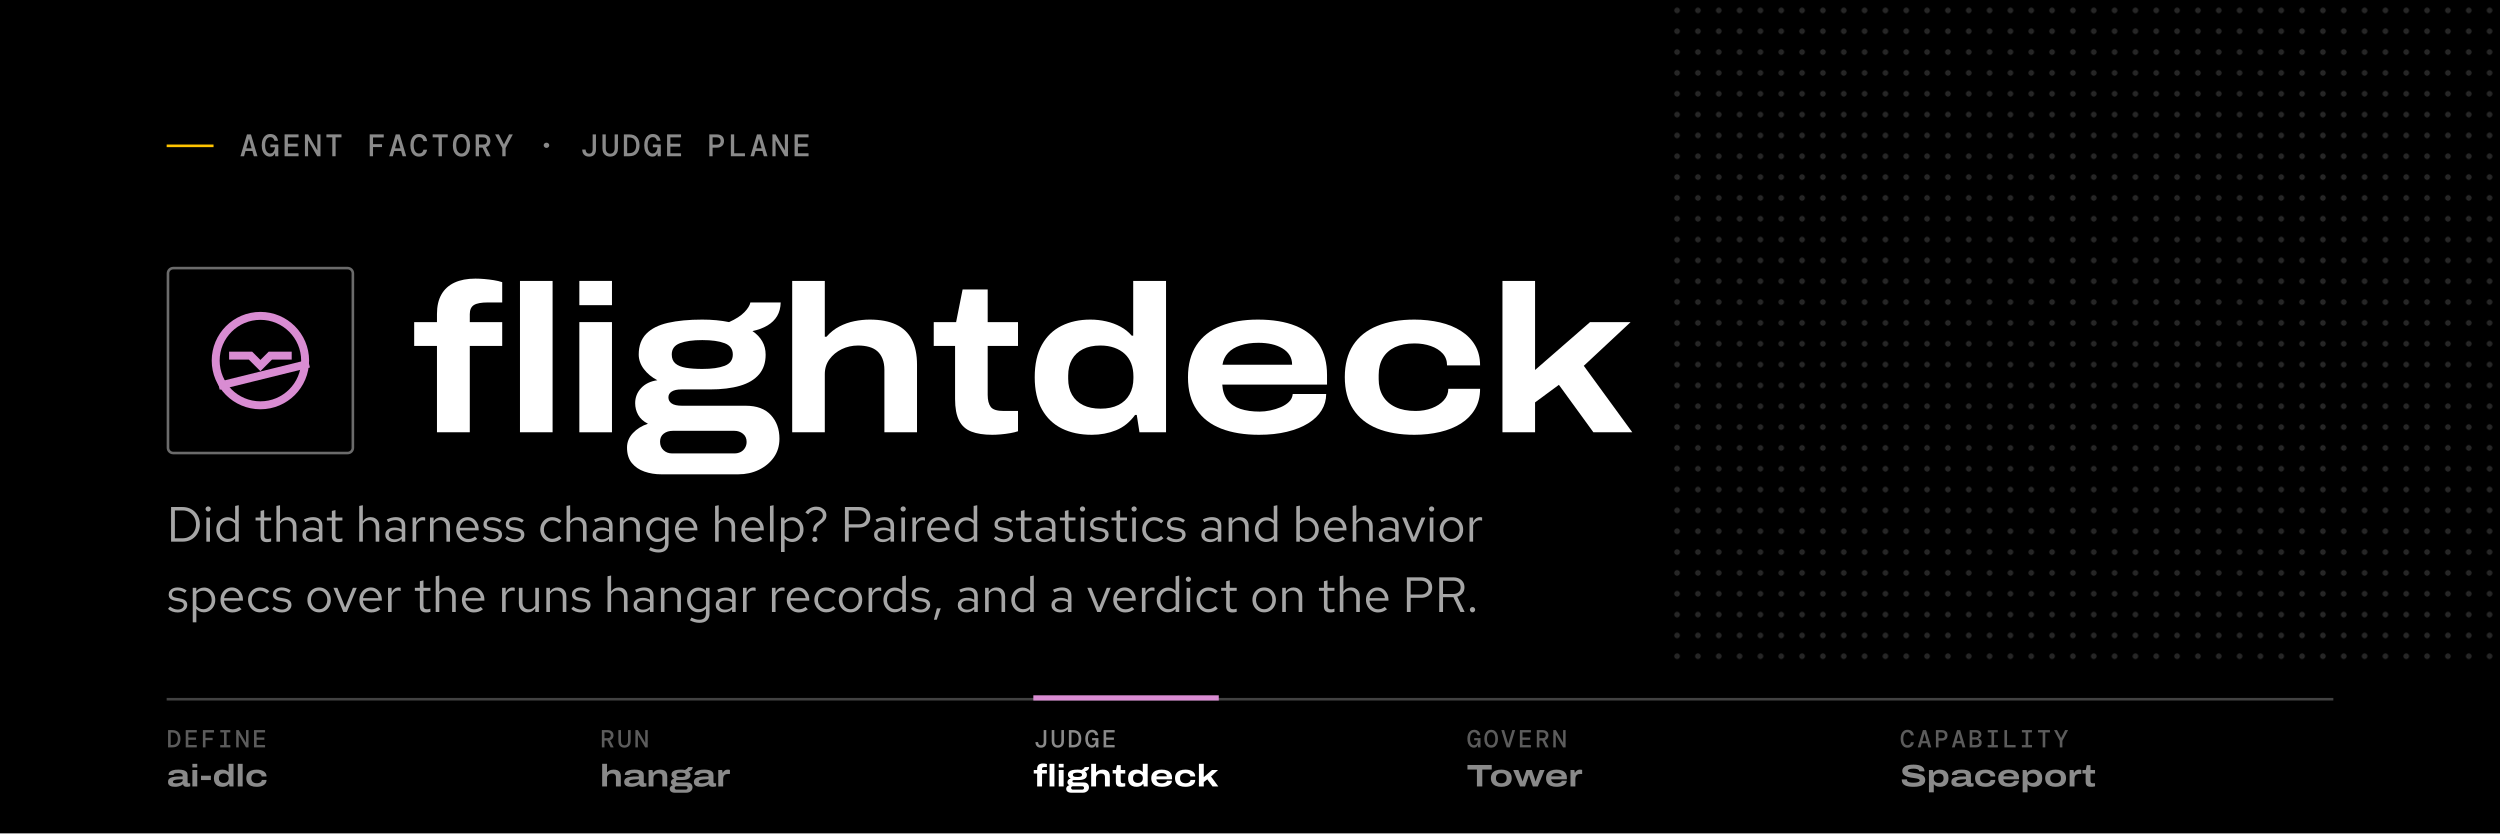
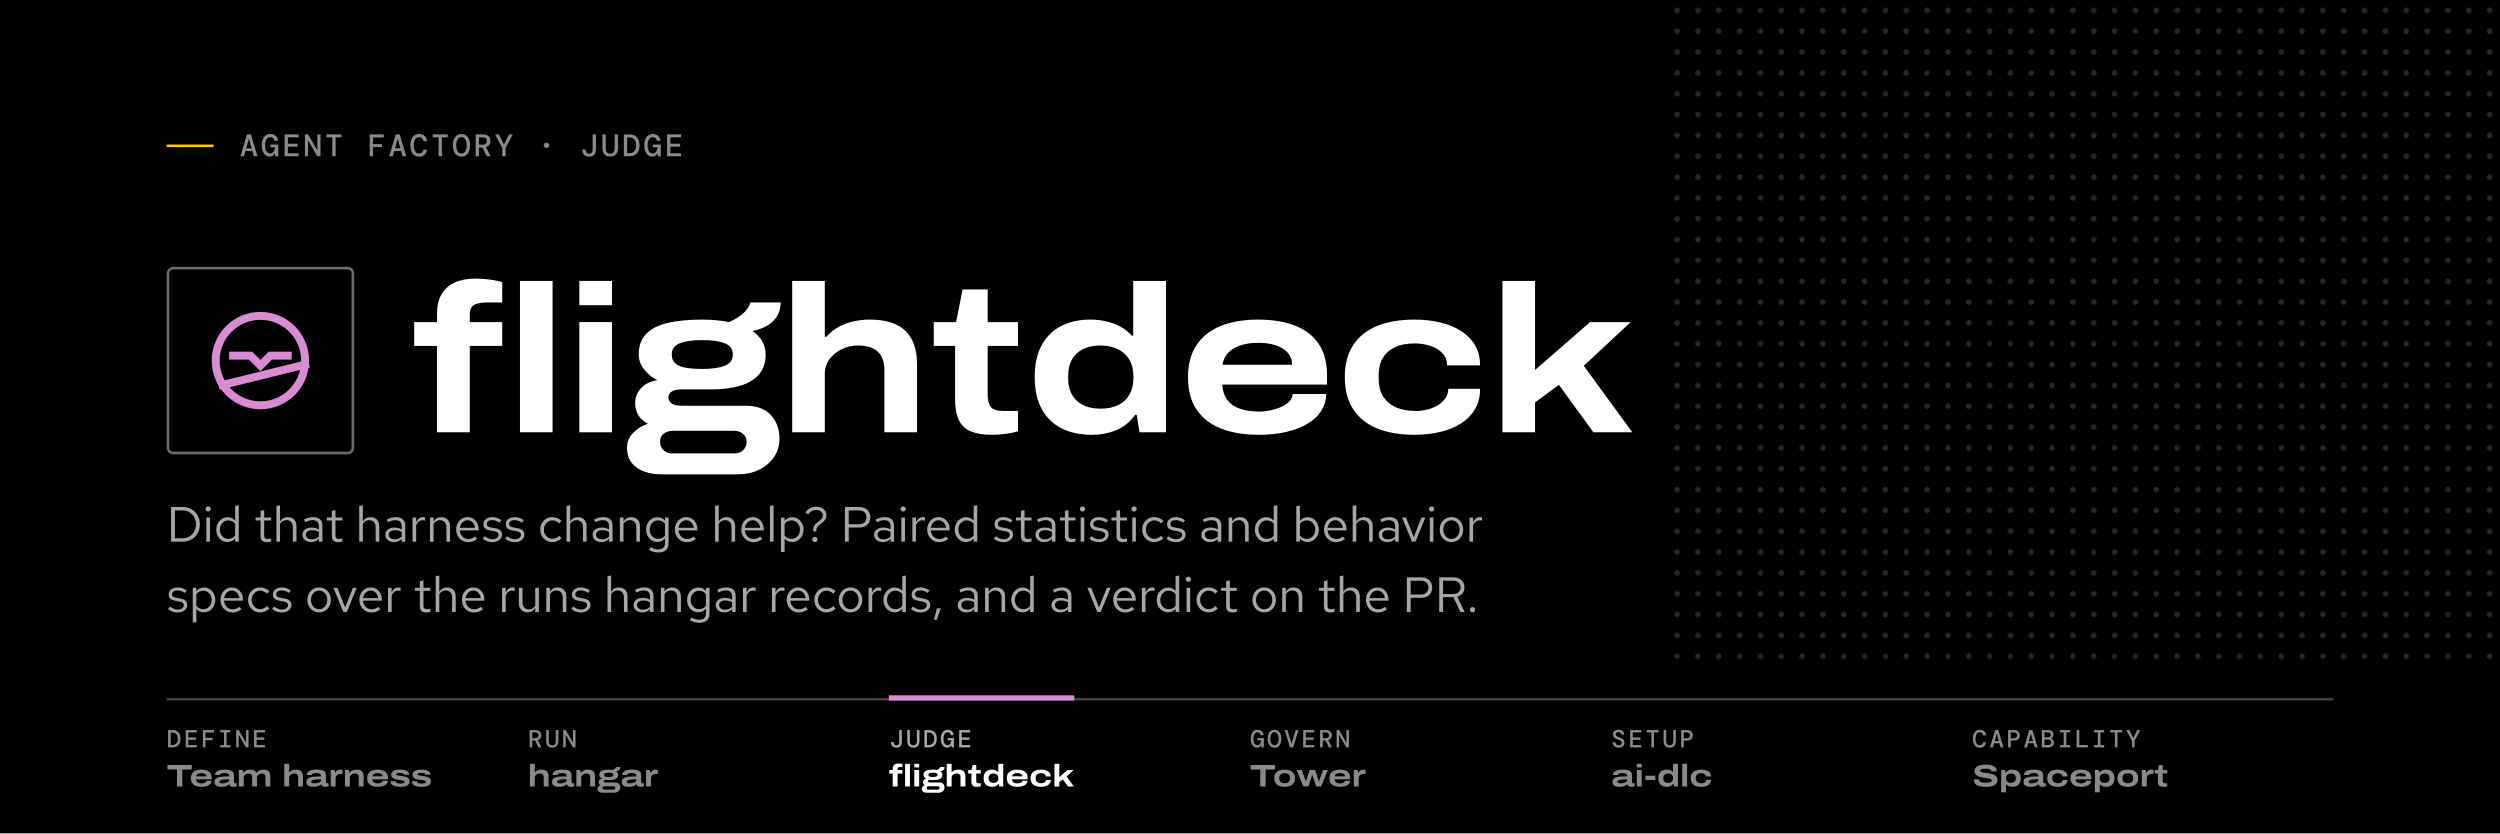
<svg xmlns="http://www.w3.org/2000/svg" width="960" height="320" viewBox="0 0 960 320" role="img" aria-labelledby="t d">
  <defs>
    <path id="m1" d="M28 0 237 700H363L572 0H457L410 168H190L143 0ZM297 550 214 253H386L303 550Z" />
    <path id="m7" d="M291 -12Q213 -12 154 32.5Q95 77 62 158Q29 239 29 350Q29 459 62 540Q95 621 156.5 666.5Q218 712 304 712Q408 712 471.5 655Q535 598 549 494H434Q424 548 390.5 580Q357 612 304 612Q223 612 180 542Q137 472 137 350Q137 223 182.5 155.5Q228 88 301 88Q350 88 382 117Q414 146 431 191.5Q448 237 452 288H305V376H559V0H461L454 94H448Q428 48 392 18Q356 -12 291 -12Z" />
    <path id="m5" d="M80 0V700H527V605H186V401H497V307H186V95H527V0Z" />
    <path id="m15" d="M51 0V700H155L448 187V700H549V0H445L152 513V0Z" />
    <path id="m21" d="M247 0V605H59V700H541V605H353V0Z" />
    <path id="m6" d="M84 0V700H533V601H190V387H478V294H190V0Z" />
    <path id="m3" d="M302 -12Q214 -12 152.5 33Q91 78 58.5 159.5Q26 241 26 349Q26 458 58.5 539.5Q91 621 153 666.5Q215 712 302 712Q415 712 482 650.5Q549 589 560 484H443Q434 539 398.5 575.5Q363 612 301 612Q222 612 178 542Q134 472 134 349Q134 227 178 157.5Q222 88 301 88Q365 88 399 121.5Q433 155 443 210H560Q544 107 479 47.5Q414 -12 302 -12Z" />
    <path id="m16" d="M300 -12Q215 -12 153 32Q91 76 58 157Q25 238 25 350Q25 462 58 543Q91 624 153 668Q215 712 300 712Q386 712 447.5 668Q509 624 542 543Q575 462 575 350Q575 238 542 157Q509 76 447.5 32Q386 -12 300 -12ZM300 88Q375 88 421 155.5Q467 223 467 350Q467 477 421 544.5Q375 612 300 612Q224 612 178.5 544.5Q133 477 133 350Q133 223 178.5 155.5Q224 88 300 88Z" />
    <path id="m19" d="M75 0V700H304Q386 700 439.5 672Q493 644 519.5 596.5Q546 549 546 489Q546 421 511.5 368.5Q477 316 406 292L553 0H430L296 277H181V0ZM181 373H298Q370 373 403.5 405Q437 437 437 489Q437 542 404 573.5Q371 605 297 605H181Z" />
    <path id="m26" d="M247 0V266L16 700H137L300 378L463 700H584L353 266V0Z" />
    <path id="m87" d="M300 267Q263 267 237 291.5Q211 316 211 351Q211 386 237 410Q263 434 300 434Q338 434 363.5 410Q389 386 389 351Q389 316 363.5 291.5Q338 267 300 267Z" />
    <path id="m10" d="M309 -12Q201 -12 143 48.5Q85 109 85 215H192Q193 160 220 122Q247 84 308 84Q367 84 392.5 121Q418 158 418 213V700H524V213Q524 105 467 46.5Q410 -12 309 -12Z" />
    <path id="m22" d="M298 -12Q227 -12 171.5 17Q116 46 84 105.5Q52 165 52 256V700H158V250Q158 170 196 126.5Q234 83 300 83Q366 83 404 126.5Q442 170 442 250V700H548V256Q548 165 515 105.5Q482 46 425.5 17Q369 -12 298 -12Z" />
    <path id="m4" d="M57 0V700H225Q394 700 476 606.5Q558 513 558 350Q558 187 476 93.5Q394 0 225 0ZM163 98H221Q343 98 397 166.5Q451 235 451 350Q451 465 397 533.5Q343 602 221 602H163Z" />
-     <path id="m17" d="M71 0V700H308Q388 700 440 672.5Q492 645 517 597Q542 549 542 487Q542 425 517 377Q492 329 440 301.5Q388 274 308 274H177V0ZM177 369H303Q371 369 402.5 401Q434 433 434 487Q434 540 402.5 572.5Q371 605 303 605H177Z" />
-     <path id="m12" d="M81 0V700H187V95H532V0Z" />
    <path id="d60" d="M122 0V413H13V527H122V566Q122 622 143.5 659.5Q165 697 206 716Q247 735 306 735Q326 735 349 733Q372 731 394 727.5Q416 724 434 718V621H366Q318 621 298.5 608.5Q279 596 279 565V527H434V413H279V0ZM519 0V724H675V0Z" />
    <path id="d36" d="M69 608V724H225V608ZM69 0V527H225V0Z" />
    <path id="d34" d="M177 -201Q134 -201 96.5 -188Q59 -175 36 -147Q13 -119 13 -73Q13 -34 41 -4Q69 26 113 41Q81 57 66.5 83Q52 109 52 139Q52 181 80.5 211.5Q109 242 158 249Q118 270 93.5 302.5Q69 335 69 372Q69 434 105 471Q141 508 209 523.5Q277 539 373 539Q408 539 440 536Q472 533 501 527Q550 549 574.5 574.5Q599 600 603 621H748Q747 583 731 556Q715 529 685 511Q655 493 613 484Q643 464 659.5 435.5Q676 407 676 371Q676 314 644.5 277Q613 240 553.5 222.5Q494 205 409 205H273Q243 205 227 195Q211 185 211 167Q211 149 226.5 138Q242 127 277 127H581Q660 127 701 82.5Q742 38 742 -31Q742 -82 715 -120Q688 -158 643.5 -179.5Q599 -201 545 -201ZM228 -101H527Q543 -101 556 -94.5Q569 -88 577 -75Q585 -62 585 -46Q585 -21 567.5 -7Q550 7 527 7H232Q206 7 188.5 -6.5Q171 -20 171 -45Q171 -70 187.5 -85.5Q204 -101 228 -101ZM373 303Q441 303 480 318Q519 333 519 372Q519 411 480 426Q441 441 373 441Q305 441 266 426Q227 411 227 372Q227 344 244.5 329Q262 314 295 308.5Q328 303 373 303Z" />
    <path id="d35" d="M69 0V724H225V457H233Q260 488 294.5 506Q329 524 366.5 531.5Q404 539 440 539Q515 539 565.5 515.5Q616 492 641 444Q666 396 666 323V0H510V298Q510 329 501 351.5Q492 374 476 388Q460 402 436.5 408.5Q413 415 384 415Q342 415 306 397.5Q270 380 247.5 349.5Q225 319 225 278V0Z" />
    <path id="d48" d="M304 -12Q243 -12 203.5 3.5Q164 19 145 56.5Q126 94 126 159V413H24V527H131L162 683H282V527H427V413H282V179Q282 141 296.5 121.5Q311 102 359 102H427V5Q413 0 390.5 -4Q368 -8 344.5 -10Q321 -12 304 -12Z" />
    <path id="d31" d="M320 -12Q238 -12 177 18Q116 48 81.5 109.5Q47 171 47 263Q47 357 81 418Q115 479 175 509Q235 539 313 539Q352 539 389 530.5Q426 522 457.5 505Q489 488 511 462H518V724H675V0H548L535 83H527Q489 31 435.5 9.5Q382 -12 320 -12ZM362 113Q412 113 447 130.5Q482 148 500.5 181Q519 214 519 259V267Q519 302 508.5 329Q498 356 477.5 375Q457 394 427.5 404.5Q398 415 361 415Q312 415 277.5 397.5Q243 380 225 348Q207 316 207 271V256Q207 211 225.5 179Q244 147 278.5 130Q313 113 362 113Z" />
    <path id="d32" d="M387 -12Q282 -12 206 17.5Q130 47 88.5 108Q47 169 47 263Q47 355 87.5 416.5Q128 478 203.5 508.5Q279 539 381 539Q488 539 562 509Q636 479 674 420Q712 361 712 274V228H211Q214 182 236 153.5Q258 125 297.5 112Q337 99 390 99Q414 99 440.5 104.5Q467 110 490.5 120Q514 130 530 145.5Q546 161 548 183H708Q708 141 686 105Q664 69 622 43Q580 17 520.5 2.5Q461 -12 387 -12ZM212 323H545Q545 349 533 368.5Q521 388 498.5 401.5Q476 415 447 421.5Q418 428 384 428Q335 428 297.5 415.5Q260 403 238.5 379.5Q217 356 212 323Z" />
    <path id="d30" d="M381 -12Q277 -12 202.5 18.5Q128 49 88 110.5Q48 172 48 264Q48 356 88 417Q128 478 202.5 508.5Q277 539 381 539Q446 539 503.5 525.5Q561 512 604 484.5Q647 457 671 416Q695 375 695 320H537Q537 354 516 377Q495 400 459.5 412.5Q424 425 381 425Q326 425 288 407Q250 389 230 355.5Q210 322 210 274V254Q210 207 230.5 173Q251 139 290.5 120.5Q330 102 387 102Q429 102 464.5 115.5Q500 129 521.5 153Q543 177 543 208H695Q695 152 670.5 110.5Q646 69 603.5 42Q561 15 503.5 1.5Q446 -12 381 -12Z" />
    <path id="d39" d="M69 0V724H225V298L488 527H682L458 318L690 0H504L339 227L225 143V0Z" />
    <path id="s4" d="M166 69H326Q402 69 462 106Q522 143 557.5 206.5Q593 270 593 350Q593 430 557.5 493.5Q522 557 462 594Q402 631 326 631H166ZM89 0V700H321Q398 700 462.5 673.5Q527 647 573.5 599.5Q620 552 645.5 488.5Q671 425 671 350Q671 275 645.5 211.5Q620 148 573.5 100.5Q527 53 462.5 26.5Q398 0 321 0Z" />
    <path id="s35" d="M74 0V488H147V0ZM111 609Q89 609 73.5 624.5Q58 640 58 661Q58 682 73.5 697.5Q89 713 111 713Q133 713 148.5 697.5Q164 682 164 661Q164 640 148.5 624.5Q133 609 111 609Z" />
    <path id="s30" d="M278 -7Q215 -7 164 26.5Q113 60 83 116.5Q53 173 53 243Q53 314 83.5 370.5Q114 427 166 460.5Q218 494 282 494Q327 494 366 476.5Q405 459 434 426V722L507 737V0H434V65Q406 30 366 11.5Q326 -7 278 -7ZM296 57Q339 57 375 74Q411 91 434 122V364Q410 395 373.5 412.5Q337 430 296 430Q247 430 208.5 406Q170 382 147.5 340Q125 298 125 244Q125 191 147.5 148.5Q170 106 208.5 81.5Q247 57 296 57Z" />
    <path id="s47" d="M261 -10Q198 -10 165.5 20.5Q133 51 133 109V428H32V488H133V622L206 639V488H346V428H206V128Q206 89 222.5 72Q239 55 277 55Q296 55 311 58Q326 61 346 68V3Q326 -4 304 -7Q282 -10 261 -10Z" />
    <path id="s34" d="M75 0V722L148 737V409Q176 453 215 474.5Q254 496 303 496Q356 496 395.5 473.5Q435 451 457.5 410.5Q480 370 480 316V0H407V295Q407 360 371.5 397.5Q336 435 276 435Q236 435 203 416Q170 397 148 360V0Z" />
    <path id="s27" d="M226 -9Q174 -9 134 10Q94 29 71.5 62.5Q49 96 49 140Q49 184 72 216.5Q95 249 136 267Q177 285 232 285Q274 285 311.5 276Q349 267 381 247V314Q381 374 349 404.5Q317 435 255 435Q221 435 185.5 425Q150 415 107 393L80 449Q178 496 264 496Q355 496 404 451.5Q453 407 453 324V0H381V57Q349 24 310 7.5Q271 -9 226 -9ZM119 142Q119 99 152.5 73Q186 47 241 47Q282 47 316.5 61Q351 75 381 103V197Q350 215 317 223.5Q284 232 243 232Q187 232 153 207.5Q119 183 119 142Z" />
    <path id="s45" d="M75 0V488H148V388Q167 439 202.5 467.5Q238 496 284 496Q297 496 308 494.5Q319 493 330 489V423Q318 427 304.5 429.5Q291 432 279 432Q234 432 200.5 406Q167 380 148 333V0Z" />
    <path id="s41" d="M75 0V488H148V409Q176 453 215 474.5Q254 496 303 496Q356 496 395.5 473.5Q435 451 457.5 410.5Q480 370 480 316V0H407V295Q407 360 371.5 397.5Q336 435 276 435Q236 435 203 416Q170 397 148 360V0Z" />
    <path id="s31" d="M295 -10Q227 -10 172 23.5Q117 57 85 114.5Q53 172 53 244Q53 316 83.5 373Q114 430 166 463Q218 496 283 496Q347 496 397.5 463.5Q448 431 477.5 375.5Q507 320 507 250V228H124Q128 178 151.5 138.5Q175 99 213.5 76.5Q252 54 298 54Q336 54 371.5 67.5Q407 81 432 104L478 55Q436 22 391 6Q346 -10 295 -10ZM126 280H435Q430 324 408.5 358.5Q387 393 354.5 413Q322 433 282 433Q242 433 209 413.5Q176 394 154.5 359.5Q133 325 126 280Z" />
    <path id="s46" d="M226 -10Q166 -10 115 8.5Q64 27 28 62L67 110Q111 78 148 63.5Q185 49 224 49Q277 49 312 74Q347 99 347 138Q347 168 326.5 185Q306 202 259 211L179 225Q108 238 74.5 269Q41 300 41 353Q41 395 63.5 427Q86 459 126 477.5Q166 496 217 496Q267 496 312 481.5Q357 467 403 435L367 384Q329 411 291 423.5Q253 436 214 436Q166 436 137 415Q108 394 108 358Q108 328 126.5 312Q145 296 192 288L274 273Q348 260 382 228Q416 196 416 142Q416 99 391 64.5Q366 30 323 10Q280 -10 226 -10Z" />
    <path id="s29" d="M294 -8Q226 -8 171.5 25.5Q117 59 85 116.5Q53 174 53 244Q53 315 85 372Q117 429 171.5 462.5Q226 496 294 496Q348 496 397 476Q446 456 482 420L435 369Q409 398 372 414Q335 430 297 430Q249 430 210.5 405Q172 380 149 338Q126 296 126 244Q126 192 149 150Q172 108 210.5 83Q249 58 297 58Q335 58 372 74.5Q409 91 435 119L482 68Q446 32 397 12Q348 -8 294 -8Z" />
    <path id="s33" d="M301 -219Q252 -219 202.5 -205.5Q153 -192 111 -168L142 -112Q187 -135 224 -146Q261 -157 298 -157Q365 -157 399.5 -125Q434 -93 434 -32V66Q406 31 366 12.5Q326 -6 278 -6Q215 -6 164 27.5Q113 61 83 117.5Q53 174 53 244Q53 314 83.5 370.5Q114 427 166 460.5Q218 494 282 494Q328 494 367 476.5Q406 459 435 425V488H507V-31Q507 -122 454 -170.5Q401 -219 301 -219ZM296 57Q339 57 375 74.5Q411 92 434 123V364Q410 395 373.5 412.5Q337 430 296 430Q247 430 208.5 406Q170 382 147.5 340Q125 298 125 244Q125 191 147.5 148.5Q170 106 208.5 81.5Q247 57 296 57Z" />
    <path id="s39" d="M75 0V722L148 737V0Z" />
    <path id="s43" d="M75 -209V488H147V418Q175 455 215.5 474.5Q256 494 305 494Q369 494 419.5 460.5Q470 427 500 370.5Q530 314 530 244Q530 174 499.5 117Q469 60 417.5 26.5Q366 -7 301 -7Q255 -7 216 10.5Q177 28 148 61V-209ZM287 56Q336 56 374.5 80.5Q413 105 435.5 147.5Q458 190 458 243Q458 297 435.5 339Q413 381 374.5 405.5Q336 430 287 430Q244 430 207.5 412.5Q171 395 148 363V124Q172 92 208.5 74Q245 56 287 56Z" />
    <path id="s68" d="M193 207Q191 249 197.5 280Q204 311 222 336.5Q240 362 271 385L313 416Q354 448 371 474Q388 500 388 534Q388 565 370 589Q352 613 321 627.5Q290 642 251 642Q204 642 163 619Q122 596 90 552L34 590Q75 647 131.5 677.5Q188 708 254 708Q313 708 359 685.5Q405 663 432 624Q459 585 459 535Q459 501 448.5 473.5Q438 446 414 420Q390 394 347 363L315 339Q281 314 267 283Q253 252 256 207ZM226 -8Q204 -8 188.5 7.5Q173 23 173 45Q173 68 188.5 83Q204 98 226 98Q248 98 263 83Q278 68 278 45Q278 23 263 7.5Q248 -8 226 -8Z" />
    <path id="s16" d="M89 0V700H378Q446 700 496 674.5Q546 649 573.5 602.5Q601 556 601 493Q601 431 573.5 384Q546 337 496 311.5Q446 286 378 286H166V0ZM166 352H369Q442 352 483 390Q524 428 524 493Q524 558 483 595Q442 632 369 632H166Z" />
    <path id="s28" d="M75 0V715L148 730V421Q176 456 216 475Q256 494 305 494Q369 494 419.5 460.5Q470 427 500 370.5Q530 314 530 244Q530 174 499.5 117Q469 60 417.5 26.5Q366 -7 301 -7Q255 -7 215.5 11.5Q176 30 147 64V0ZM287 56Q336 56 374.5 80.5Q413 105 435.5 147.5Q458 190 458 243Q458 297 435.5 339Q413 381 374.5 405.5Q336 430 287 430Q244 430 207.5 412.5Q171 395 148 363V124Q172 92 208.5 74Q245 56 287 56Z" />
    <path id="s49" d="M215 0 15 488H94L252 91L408 488H486L285 0Z" />
    <path id="s42" d="M290 -8Q223 -8 169 25Q115 58 84 115Q53 172 53 244Q53 316 84 373Q115 430 169 463Q223 496 290 496Q358 496 411.5 463Q465 430 496 373Q527 316 527 244Q527 172 496 115Q465 58 411.5 25Q358 -8 290 -8ZM290 56Q338 56 375 80.5Q412 105 433.5 148Q455 191 455 244Q455 298 433.5 340.5Q412 383 375 407.5Q338 432 290 432Q242 432 205 407.5Q168 383 146.5 340.5Q125 298 125 244Q125 191 146.5 148Q168 105 205 80.5Q242 56 290 56Z" />
    <path id="s48" d="M249 -8Q197 -8 157 15Q117 38 94.5 79Q72 120 72 173V488H146V194Q146 129 181 91Q216 53 276 53Q317 53 349.5 72Q382 91 404 127V488H477V0H404V79Q376 36 337.5 14Q299 -8 249 -8Z" />
    <path id="s63" d="M50 -157 110 74H188L107 -157Z" />
    <path id="s18" d="M89 0V700H376Q443 700 493 674.5Q543 649 571 604Q599 559 599 498Q599 428 560 378.5Q521 329 453 309L602 0H517L375 299H166V0ZM166 363H370Q439 363 480.5 399.5Q522 436 522 497Q522 559 480.5 595.5Q439 632 370 632H166Z" />
    <path id="s62" d="M125 -8Q103 -8 87.5 8Q72 24 72 46Q72 69 87.5 84.5Q103 100 125 100Q147 100 162.5 84.5Q178 69 178 46Q178 24 162.5 8Q147 -8 125 -8Z" />
    <path id="m9" d="M95 0V94H247V606H97V700H503V606H353V94H505V0Z" />
+     <path id="d20" d="M328 0V541H25V687H802V541H500V0Z" />
    <path id="d28" d="M270 -12Q222 -12 181 -4.5Q140 3 109 20.5Q78 38 60.5 68Q43 98 43 144Q43 207 78 243.5Q113 280 176.5 296Q240 312 325.5 316.5Q411 321 512 321V340Q512 373 496 392Q480 411 447.5 419.5Q415 428 363 428Q324 428 291.5 422.5Q259 417 240 405.5Q221 394 221 376V366H64Q63 370 62.5 373.5Q62 377 62 382Q62 429 97 464.5Q132 500 201.5 519.5Q271 539 374 539Q470 539 535.5 522Q601 505 635 466Q669 427 669 362V141Q669 123 676.5 112.5Q684 102 702 102H754V6Q742 1 714 -5.5Q686 -12 652 -12Q606 -12 579.5 -1.5Q553 9 541 27.5Q529 46 524 68H516Q488 43 449.5 25Q411 7 366 -2.5Q321 -12 270 -12ZM311 99Q339 99 373.5 105.5Q408 112 440 124.5Q472 137 492 156Q512 175 512 202V230Q405 230 336 222Q267 214 233 197Q199 180 199 149Q199 128 215.5 117.5Q232 107 258 103Q284 99 311 99Z" />
+     <path id="d41" d="M69 0V527H195L206 438H215Q243 476 278.5 498Q314 520 354.5 529.5Q395 539 434 539Q508 539 557.5 514.5Q607 490 629 438H639Q667 476 703 498Q739 520 779.5 529.5Q820 539 860 539Q931 539 979.5 515.5Q1028 492 1052 444Q1076 396 1076 323V0H920V298Q920 329 911.5 351.5Q903 374 887.5 388Q872 402 850.5 408.5Q829 415 802 415Q762 415 727.5 397.5Q693 380 671.5 349.5Q650 319 650 278V0H494V298Q494 329 486 351.5Q478 374 462.5 388Q447 402 425.5 408.5Q404 415 376 415Q336 415 301.5 397.5Q267 380 246 349.5Q225 319 225 278V0Z" />
+     <path id="d46" d="M69 0V527H195L206 436H214Q227 465 249.5 488.5Q272 512 303 525.5Q334 539 373 539Q391 539 409 536.5Q427 534 442 529V398H365Q327 398 300.5 385.5Q274 373 257.5 351.5Q241 330 233 303.5Q225 277 225 248V0Z" />
+     <path id="d42" d="M69 0V527H195L206 438H215Q244 476 280.5 498Q317 520 358.5 529.5Q400 539 440 539Q515 539 565.5 515.5Q616 492 641 444Q666 396 666 323V0H510V298Q510 329 501 351.5Q492 374 476 388Q460 402 436.5 408.5Q413 415 384 415Q342 415 306 397.5Q270 380 247.5 349.5Q225 319 225 278V0Z" />
+     <path id="d47" d="M340 -12Q281 -12 227 -2.5Q173 7 130.5 26Q88 45 63 76Q38 107 38 149Q38 154 38.5 158Q39 162 40 166H200Q200 164 199.5 161Q199 158 199 156Q199 133 219 119Q239 105 271.5 98.5Q304 92 341 92Q376 92 409.5 96Q443 100 465 111.5Q487 123 487 147Q487 171 461 182Q435 193 388.5 198.5Q342 204 280 213Q233 220 192.5 231Q152 242 121.5 259.5Q91 277 74 305Q57 333 57 374Q57 418 78 449.5Q99 481 137.5 501Q176 521 230 530Q284 539 349 539Q406 539 456.5 530Q507 521 545 502Q583 483 605 455Q627 427 627 390Q627 386 627 382Q627 378 626 375H466V380Q466 400 449 412Q432 424 405 429.5Q378 435 347 435Q336 435 314 434Q292 433 268.5 429Q245 425 229 416Q213 407 213 390Q213 369 238 359Q263 349 303.5 344Q344 339 391 333Q441 327 486.5 318Q532 309 567.5 291.5Q603 274 623 244Q643 214 643 166Q643 116 622 81.5Q601 47 561.5 26.5Q522 6 465.5 -3Q409 -12 340 -12Z" />
+     <path id="m23" d="M237 0 21 700H135L300 140L465 700H579L363 0Z" />
+     <path id="d43" d="M380 -12Q277 -12 202.5 19Q128 50 87.5 111.5Q47 173 47 264Q47 356 87.5 417Q128 478 202.5 508.5Q277 539 380 539Q483 539 557.5 508.5Q632 478 672.5 417Q713 356 713 264Q713 173 672.5 111.5Q632 50 557.5 19Q483 -12 380 -12ZM380 102Q434 102 472.5 120.5Q511 139 531 173Q551 207 551 254V274Q551 322 531 355.5Q511 389 472.5 407Q434 425 380 425Q325 425 287 407Q249 389 229 355.5Q209 322 209 274V254Q209 207 229 173Q249 139 287 120.5Q325 102 380 102Z" />
+     <path id="d51" d="M224 0 4 527H172L265 276Q273 254 280 233Q287 212 292.5 194.5Q298 177 300 166H308Q311 177 316.5 194Q322 211 329 232Q336 253 343 275L427 527H601L685 275Q688 267 693.5 247.5Q699 228 705.5 206.5Q712 185 718 166H726Q730 182 736.5 202.5Q743 223 750 242.5Q757 262 761 275L853 527H1010L790 0H635L553 240Q546 263 538 286.5Q530 310 523 331Q516 352 512 365H505Q500 350 492.5 328.5Q485 307 478 283.5Q471 260 464 239L384 0Z" />
+     <path id="m20" d="M307 -12Q233 -12 177.5 15Q122 42 90.5 92Q59 142 58 211H170Q171 158 206.5 120.5Q242 83 306 83Q365 83 398 110.5Q431 138 431 182Q431 219 411.5 243.5Q392 268 351 287.5Q310 307 245 328Q158 356 117 405.5Q76 455 76 527Q76 610 136 661Q196 712 301 712Q403 712 465 659.5Q527 607 529 514H416Q416 539 402 562.5Q388 586 362 601.5Q336 617 298 617Q251 618 219 594.5Q187 571 187 531Q187 482 226 454.5Q265 427 353 398Q408 380 450.5 354.5Q493 329 517.5 289.5Q542 250 542 189Q542 133 514 87.5Q486 42 433.5 15Q381 -12 307 -12Z" />
+     <path id="m17" d="M71 0V700H308Q388 700 440 672.5Q492 645 517 597Q542 549 542 487Q542 425 517 377Q492 329 440 301.5Q388 274 308 274H177V0ZM177 369H303Q371 369 402.5 401Q434 433 434 487Q434 540 402.5 572.5Q371 605 303 605H177Z" />
    <path id="d180" d="M50 205V344H366V205Z" />
    <path id="d40" d="M69 0V724H225V0Z" />
-     <path id="d42" d="M69 0V527H195L206 438H215Q244 476 280.5 498Q317 520 358.5 529.5Q400 539 440 539Q515 539 565.5 515.5Q616 492 641 444Q666 396 666 323V0H510V298Q510 329 501 351.5Q492 374 476 388Q460 402 436.5 408.5Q413 415 384 415Q342 415 306 397.5Q270 380 247.5 349.5Q225 319 225 278V0Z" />
-     <path id="d46" d="M69 0V527H195L206 436H214Q227 465 249.5 488.5Q272 512 303 525.5Q334 539 373 539Q391 539 409 536.5Q427 534 442 529V398H365Q327 398 300.5 385.5Q274 373 257.5 351.5Q241 330 233 303.5Q225 277 225 248V0Z" />
-     <path id="m23" d="M237 0 21 700H135L300 140L465 700H579L363 0Z" />
-     <path id="d20" d="M328 0V541H25V687H802V541H500V0Z" />
-     <path id="d43" d="M380 -12Q277 -12 202.5 19Q128 50 87.5 111.5Q47 173 47 264Q47 356 87.5 417Q128 478 202.5 508.5Q277 539 380 539Q483 539 557.5 508.5Q632 478 672.5 417Q713 356 713 264Q713 173 672.5 111.5Q632 50 557.5 19Q483 -12 380 -12ZM380 102Q434 102 472.5 120.5Q511 139 531 173Q551 207 551 254V274Q551 322 531 355.5Q511 389 472.5 407Q434 425 380 425Q325 425 287 407Q249 389 229 355.5Q209 322 209 274V254Q209 207 229 173Q249 139 287 120.5Q325 102 380 102Z" />
-     <path id="d51" d="M224 0 4 527H172L265 276Q273 254 280 233Q287 212 292.5 194.5Q298 177 300 166H308Q311 177 316.5 194Q322 211 329 232Q336 253 343 275L427 527H601L685 275Q688 267 693.5 247.5Q699 228 705.5 206.5Q712 185 718 166H726Q730 182 736.5 202.5Q743 223 750 242.5Q757 262 761 275L853 527H1010L790 0H635L553 240Q546 263 538 286.5Q530 310 523 331Q516 352 512 365H505Q500 350 492.5 328.5Q485 307 478 283.5Q471 260 464 239L384 0Z" />
    <path id="m2" d="M56 0V700H306Q415 700 471 650Q527 600 527 521Q527 460 495 422Q463 384 421 367V360Q471 342 507 301.5Q543 261 543 195Q543 141 516.5 96.5Q490 52 439 26Q388 0 314 0ZM162 408H293Q354 408 386 432.5Q418 457 418 507Q418 606 291 606H162ZM162 98H300Q365 98 400 126Q435 154 435 208Q435 261 398 289.5Q361 318 298 318H162Z" />
+     <path id="m12" d="M81 0V700H187V95H532V0Z" />
    <path id="d19" d="M440 -12Q359 -12 289.5 -2.5Q220 7 167 32Q114 57 85 101.5Q56 146 56 215Q56 217 56 220Q56 223 57 225H226Q225 221 225 216Q225 211 225 205Q225 174 250 155.5Q275 137 322 128.5Q369 120 432 120Q459 120 486.5 122Q514 124 539.5 128.5Q565 133 585 141Q605 149 617 161.5Q629 174 629 191Q629 215 605.5 229.5Q582 244 542.5 253Q503 262 453.5 268.5Q404 275 351 283.5Q298 292 248.5 306.5Q199 321 159.5 344.5Q120 368 96.5 405Q73 442 73 496Q73 546 98 584Q123 622 170 648Q217 674 283.5 686.5Q350 699 433 699Q517 699 582 685.5Q647 672 691.5 646.5Q736 621 758.5 583.5Q781 546 781 498V483H613V494Q613 516 591.5 532.5Q570 549 531.5 559Q493 569 442 569Q375 569 333 560.5Q291 552 271 537.5Q251 523 251 506Q251 484 274.5 471Q298 458 337.5 450Q377 442 426.5 435.5Q476 429 529 420Q582 411 631.5 397.5Q681 384 720.5 360Q760 336 783.5 300.5Q807 265 807 212Q807 131 760 81.5Q713 32 630.5 10Q548 -12 440 -12Z" />
    <path id="d44" d="M69 -189V527H195L208 444H217Q254 497 307.5 518Q361 539 424 539Q505 539 566 509Q627 479 661.5 418Q696 357 696 264Q696 171 662 109.5Q628 48 568.5 18Q509 -12 431 -12Q392 -12 354.5 -3.5Q317 5 286 22Q255 39 233 65H225V-189ZM383 113Q432 113 466.5 130.5Q501 148 519 180Q537 212 537 256V271Q537 316 519 348.5Q501 381 466 398Q431 415 381 415Q332 415 296.5 397Q261 379 242.5 346.5Q224 314 224 268V260Q224 226 234.5 198.5Q245 171 265.5 152Q286 133 315.5 123Q345 113 383 113Z" />
  </defs>
  <rect width="960" height="320" fill="#000000" />
  <pattern id="dots" x="640" y="0" width="8" height="8" patternUnits="userSpaceOnUse">
    <circle cx="4" cy="4" r="1.1" fill="#262626" />
  </pattern>
  <rect x="640" y="0" width="320" height="256" fill="url(#dots)" />
  <g transform="translate(0 0) scale(1)">
    <rect x="64" y="55.5" width="18" height="1" fill="#FFC400" />
    <g fill="#8A8A8A">
      <use href="#m1" transform="translate(92 60) scale(0.012 -0.012)" />
      <use href="#m7" transform="translate(100.16 60) scale(0.012 -0.012)" />
      <use href="#m5" transform="translate(108.32 60) scale(0.012 -0.012)" />
      <use href="#m15" transform="translate(116.48 60) scale(0.012 -0.012)" />
      <use href="#m21" transform="translate(124.64 60) scale(0.012 -0.012)" />
      <use href="#m6" transform="translate(140.96 60) scale(0.012 -0.012)" />
      <use href="#m1" transform="translate(149.12 60) scale(0.012 -0.012)" />
      <use href="#m3" transform="translate(157.28 60) scale(0.012 -0.012)" />
      <use href="#m21" transform="translate(165.44 60) scale(0.012 -0.012)" />
      <use href="#m16" transform="translate(173.6 60) scale(0.012 -0.012)" />
      <use href="#m19" transform="translate(181.76 60) scale(0.012 -0.012)" />
      <use href="#m26" transform="translate(189.92 60) scale(0.012 -0.012)" />
      <use href="#m87" transform="translate(206.24 60) scale(0.012 -0.012)" />
      <use href="#m10" transform="translate(222.56 60) scale(0.012 -0.012)" />
      <use href="#m22" transform="translate(230.72 60) scale(0.012 -0.012)" />
      <use href="#m4" transform="translate(238.88 60) scale(0.012 -0.012)" />
      <use href="#m7" transform="translate(247.04 60) scale(0.012 -0.012)" />
      <use href="#m5" transform="translate(255.2 60) scale(0.012 -0.012)" />
-       <use href="#m17" transform="translate(271.52 60) scale(0.012 -0.012)" />
-       <use href="#m12" transform="translate(279.68 60) scale(0.012 -0.012)" />
-       <use href="#m1" transform="translate(287.84 60) scale(0.012 -0.012)" />
-       <use href="#m15" transform="translate(296 60) scale(0.012 -0.012)" />
-       <use href="#m5" transform="translate(304.16 60) scale(0.012 -0.012)" />
    </g>
    <rect x="64.5" y="102.96" width="71" height="71" rx="2" fill="none" stroke="#6B6B6B" />
    <g transform="translate(77.1 115.57) scale(1.908)" fill="none" color="#D98CD2" stroke="#D98CD2" stroke-width="1.6" stroke-linecap="square" stroke-linejoin="miter">
      <circle cx="12" cy="12" r="9" />
      <path d="M4.4 16.9 L21 12.8" />
      <path d="M6.5 11 H10 L12 13 L14 11 H17.5" />
    </g>
    <g fill="#FFFFFF">
      <use href="#d60" transform="translate(158 166) scale(0.08029 -0.08029)" />
      <use href="#d36" transform="translate(216.93 166) scale(0.08029 -0.08029)" />
      <use href="#d34" transform="translate(239.73 166) scale(0.08029 -0.08029)" />
      <use href="#d35" transform="translate(298.66 166) scale(0.08029 -0.08029)" />
      <use href="#d48" transform="translate(356.63 166) scale(0.08029 -0.08029)" />
      <use href="#d31" transform="translate(393.56 166) scale(0.08029 -0.08029)" />
      <use href="#d32" transform="translate(452.41 166) scale(0.08029 -0.08029)" />
      <use href="#d30" transform="translate(512.55 166) scale(0.08029 -0.08029)" />
      <use href="#d39" transform="translate(571.4 166) scale(0.08029 -0.08029)" />
    </g>
    <g fill="#A6A6A6">
      <use href="#s4" transform="translate(64 208) scale(0.019 -0.019)" />
      <use href="#s35" transform="translate(77.83 208) scale(0.019 -0.019)" />
      <use href="#s30" transform="translate(82.05 208) scale(0.019 -0.019)" />
      <use href="#s47" transform="translate(97.53 208) scale(0.019 -0.019)" />
      <use href="#s34" transform="translate(104.72 208) scale(0.019 -0.019)" />
      <use href="#s27" transform="translate(115.2 208) scale(0.019 -0.019)" />
      <use href="#s47" transform="translate(124.91 208) scale(0.019 -0.019)" />
      <use href="#s34" transform="translate(136.52 208) scale(0.019 -0.019)" />
      <use href="#s27" transform="translate(147.01 208) scale(0.019 -0.019)" />
      <use href="#s45" transform="translate(157 208) scale(0.019 -0.019)" />
      <use href="#s41" transform="translate(163.69 208) scale(0.019 -0.019)" />
      <use href="#s31" transform="translate(174.18 208) scale(0.019 -0.019)" />
      <use href="#s46" transform="translate(184.86 208) scale(0.019 -0.019)" />
      <use href="#s46" transform="translate(193.45 208) scale(0.019 -0.019)" />
      <use href="#s29" transform="translate(206.46 208) scale(0.019 -0.019)" />
      <use href="#s34" transform="translate(216.13 208) scale(0.019 -0.019)" />
      <use href="#s27" transform="translate(226.62 208) scale(0.019 -0.019)" />
      <use href="#s41" transform="translate(236.61 208) scale(0.019 -0.019)" />
      <use href="#s33" transform="translate(247.1 208) scale(0.019 -0.019)" />
      <use href="#s31" transform="translate(258.16 208) scale(0.019 -0.019)" />
      <use href="#s34" transform="translate(273.17 208) scale(0.019 -0.019)" />
      <use href="#s31" transform="translate(283.66 208) scale(0.019 -0.019)" />
      <use href="#s39" transform="translate(294.24 208) scale(0.019 -0.019)" />
      <use href="#s43" transform="translate(298.48 208) scale(0.019 -0.019)" />
      <use href="#s68" transform="translate(308.61 208) scale(0.019 -0.019)" />
      <use href="#s16" transform="translate(322.76 208) scale(0.019 -0.019)" />
      <use href="#s27" transform="translate(334.71 208) scale(0.019 -0.019)" />
      <use href="#s35" transform="translate(344.71 208) scale(0.019 -0.019)" />
      <use href="#s45" transform="translate(348.92 208) scale(0.019 -0.019)" />
      <use href="#s31" transform="translate(355.04 208) scale(0.019 -0.019)" />
      <use href="#s30" transform="translate(365.63 208) scale(0.019 -0.019)" />
      <use href="#s46" transform="translate(381.11 208) scale(0.019 -0.019)" />
      <use href="#s47" transform="translate(389.51 208) scale(0.019 -0.019)" />
      <use href="#s27" transform="translate(396.69 208) scale(0.019 -0.019)" />
      <use href="#s47" transform="translate(406.4 208) scale(0.019 -0.019)" />
      <use href="#s35" transform="translate(413.58 208) scale(0.019 -0.019)" />
      <use href="#s46" transform="translate(417.8 208) scale(0.019 -0.019)" />
      <use href="#s47" transform="translate(426.2 208) scale(0.019 -0.019)" />
      <use href="#s35" transform="translate(433.38 208) scale(0.019 -0.019)" />
      <use href="#s29" transform="translate(437.6 208) scale(0.019 -0.019)" />
      <use href="#s46" transform="translate(447.36 208) scale(0.019 -0.019)" />
      <use href="#s27" transform="translate(460.38 208) scale(0.019 -0.019)" />
      <use href="#s41" transform="translate(470.37 208) scale(0.019 -0.019)" />
      <use href="#s30" transform="translate(480.86 208) scale(0.019 -0.019)" />
      <use href="#s28" transform="translate(496.35 208) scale(0.019 -0.019)" />
      <use href="#s31" transform="translate(507.42 208) scale(0.019 -0.019)" />
      <use href="#s34" transform="translate(518.01 208) scale(0.019 -0.019)" />
      <use href="#s27" transform="translate(528.49 208) scale(0.019 -0.019)" />
      <use href="#s49" transform="translate(538.11 208) scale(0.019 -0.019)" />
      <use href="#s35" transform="translate(547.63 208) scale(0.019 -0.019)" />
      <use href="#s42" transform="translate(551.84 208) scale(0.019 -0.019)" />
      <use href="#s45" transform="translate(562.86 208) scale(0.019 -0.019)" />
    </g>
    <g fill="#A6A6A6">
      <use href="#s46" transform="translate(64 235) scale(0.019 -0.019)" />
      <use href="#s43" transform="translate(72.59 235) scale(0.019 -0.019)" />
      <use href="#s31" transform="translate(83.66 235) scale(0.019 -0.019)" />
      <use href="#s29" transform="translate(94.25 235) scale(0.019 -0.019)" />
      <use href="#s46" transform="translate(104.01 235) scale(0.019 -0.019)" />
      <use href="#s42" transform="translate(117.03 235) scale(0.019 -0.019)" />
      <use href="#s49" transform="translate(127.76 235) scale(0.019 -0.019)" />
      <use href="#s31" transform="translate(137 235) scale(0.019 -0.019)" />
      <use href="#s45" transform="translate(147.58 235) scale(0.019 -0.019)" />
      <use href="#s47" transform="translate(158.7 235) scale(0.019 -0.019)" />
      <use href="#s34" transform="translate(165.88 235) scale(0.019 -0.019)" />
      <use href="#s31" transform="translate(176.37 235) scale(0.019 -0.019)" />
      <use href="#s45" transform="translate(191.38 235) scale(0.019 -0.019)" />
      <use href="#s48" transform="translate(197.87 235) scale(0.019 -0.019)" />
      <use href="#s41" transform="translate(208.36 235) scale(0.019 -0.019)" />
      <use href="#s46" transform="translate(218.85 235) scale(0.019 -0.019)" />
      <use href="#s34" transform="translate(231.86 235) scale(0.019 -0.019)" />
      <use href="#s27" transform="translate(242.35 235) scale(0.019 -0.019)" />
      <use href="#s41" transform="translate(252.35 235) scale(0.019 -0.019)" />
      <use href="#s33" transform="translate(262.83 235) scale(0.019 -0.019)" />
      <use href="#s27" transform="translate(273.89 235) scale(0.019 -0.019)" />
      <use href="#s45" transform="translate(283.89 235) scale(0.019 -0.019)" />
      <use href="#s45" transform="translate(295 235) scale(0.019 -0.019)" />
      <use href="#s31" transform="translate(301.12 235) scale(0.019 -0.019)" />
      <use href="#s29" transform="translate(311.7 235) scale(0.019 -0.019)" />
      <use href="#s42" transform="translate(321.09 235) scale(0.019 -0.019)" />
      <use href="#s45" transform="translate(332.11 235) scale(0.019 -0.019)" />
      <use href="#s30" transform="translate(338.23 235) scale(0.019 -0.019)" />
      <use href="#s46" transform="translate(349.28 235) scale(0.019 -0.019)" />
      <use href="#s63" transform="translate(357.68 235) scale(0.019 -0.019)" />
      <use href="#s27" transform="translate(366.86 235) scale(0.019 -0.019)" />
      <use href="#s41" transform="translate(376.85 235) scale(0.019 -0.019)" />
      <use href="#s30" transform="translate(387.34 235) scale(0.019 -0.019)" />
      <use href="#s27" transform="translate(402.83 235) scale(0.019 -0.019)" />
      <use href="#s49" transform="translate(417.25 235) scale(0.019 -0.019)" />
      <use href="#s31" transform="translate(426.48 235) scale(0.019 -0.019)" />
      <use href="#s45" transform="translate(437.06 235) scale(0.019 -0.019)" />
      <use href="#s30" transform="translate(443.18 235) scale(0.019 -0.019)" />
      <use href="#s35" transform="translate(454.24 235) scale(0.019 -0.019)" />
      <use href="#s29" transform="translate(458.46 235) scale(0.019 -0.019)" />
      <use href="#s47" transform="translate(468.32 235) scale(0.019 -0.019)" />
      <use href="#s42" transform="translate(479.93 235) scale(0.019 -0.019)" />
      <use href="#s41" transform="translate(490.95 235) scale(0.019 -0.019)" />
      <use href="#s47" transform="translate(505.86 235) scale(0.019 -0.019)" />
      <use href="#s34" transform="translate(513.05 235) scale(0.019 -0.019)" />
      <use href="#s31" transform="translate(523.53 235) scale(0.019 -0.019)" />
      <use href="#s16" transform="translate(538.54 235) scale(0.019 -0.019)" />
      <use href="#s18" transform="translate(550.97 235) scale(0.019 -0.019)" />
      <use href="#s62" transform="translate(563.07 235) scale(0.019 -0.019)" />
    </g>
    <rect x="64" y="268" width="832" height="1" fill="#424242" />
-     <g fill="#5C5C5C">
+     <g fill="#8A8A8A">
      <use href="#m4" transform="translate(64 287) scale(0.0095 -0.0095)" />
      <use href="#m5" transform="translate(70.56 287) scale(0.0095 -0.0095)" />
      <use href="#m6" transform="translate(77.11 287) scale(0.0095 -0.0095)" />
      <use href="#m9" transform="translate(83.66 287) scale(0.0095 -0.0095)" />
      <use href="#m15" transform="translate(90.22 287) scale(0.0095 -0.0095)" />
      <use href="#m5" transform="translate(96.78 287) scale(0.0095 -0.0095)" />
    </g>
    <g fill="#8A8A8A">
-       <use href="#d28" transform="translate(64 302) scale(0.012 -0.012)" />
-       <use href="#d36" transform="translate(73.05 302) scale(0.012 -0.012)" />
-       <use href="#d180" transform="translate(76.58 302) scale(0.012 -0.012)" />
-       <use href="#d31" transform="translate(81.57 302) scale(0.012 -0.012)" />
-       <use href="#d40" transform="translate(90.48 302) scale(0.012 -0.012)" />
-       <use href="#d30" transform="translate(94.01 302) scale(0.012 -0.012)" />
-     </g>
-     <g fill="#5C5C5C">
-       <use href="#m19" transform="translate(230.4 287) scale(0.0095 -0.0095)" />
-       <use href="#m22" transform="translate(236.96 287) scale(0.0095 -0.0095)" />
-       <use href="#m15" transform="translate(243.51 287) scale(0.0095 -0.0095)" />
-     </g>
-     <g fill="#8A8A8A">
-       <use href="#d35" transform="translate(230.4 302) scale(0.012 -0.012)" />
-       <use href="#d28" transform="translate(239.18 302) scale(0.012 -0.012)" />
-       <use href="#d42" transform="translate(248.23 302) scale(0.012 -0.012)" />
-       <use href="#d34" transform="translate(257.02 302) scale(0.012 -0.012)" />
-       <use href="#d28" transform="translate(265.94 302) scale(0.012 -0.012)" />
-       <use href="#d46" transform="translate(274.99 302) scale(0.012 -0.012)" />
-     </g>
-     <g fill="#8A8A8A">
-       <use href="#m10" transform="translate(396.8 287) scale(0.0095 -0.0095)" />
-       <use href="#m22" transform="translate(403.36 287) scale(0.0095 -0.0095)" />
-       <use href="#m4" transform="translate(409.91 287) scale(0.0095 -0.0095)" />
-       <use href="#m7" transform="translate(416.47 287) scale(0.0095 -0.0095)" />
-       <use href="#m5" transform="translate(423.02 287) scale(0.0095 -0.0095)" />
+       <use href="#d20" transform="translate(64 302) scale(0.012 -0.012)" />
+       <use href="#d32" transform="translate(72.74 302) scale(0.012 -0.012)" />
+       <use href="#d28" transform="translate(81.84 302) scale(0.012 -0.012)" />
+       <use href="#d41" transform="translate(90.89 302) scale(0.012 -0.012)" />
+       <use href="#d35" transform="translate(108.35 302) scale(0.012 -0.012)" />
+       <use href="#d28" transform="translate(117.14 302) scale(0.012 -0.012)" />
+       <use href="#d46" transform="translate(126.18 302) scale(0.012 -0.012)" />
+       <use href="#d42" transform="translate(131.64 302) scale(0.012 -0.012)" />
+       <use href="#d32" transform="translate(140.43 302) scale(0.012 -0.012)" />
+       <use href="#d47" transform="translate(149.54 302) scale(0.012 -0.012)" />
+       <use href="#d47" transform="translate(157.74 302) scale(0.012 -0.012)" />
+     </g>
+     <g fill="#8A8A8A">
+       <use href="#m19" transform="translate(202.67 287) scale(0.0095 -0.0095)" />
+       <use href="#m22" transform="translate(209.22 287) scale(0.0095 -0.0095)" />
+       <use href="#m15" transform="translate(215.78 287) scale(0.0095 -0.0095)" />
+     </g>
+     <g fill="#8A8A8A">
+       <use href="#d35" transform="translate(202.67 302) scale(0.012 -0.012)" />
+       <use href="#d28" transform="translate(211.45 302) scale(0.012 -0.012)" />
+       <use href="#d42" transform="translate(220.5 302) scale(0.012 -0.012)" />
+       <use href="#d34" transform="translate(229.28 302) scale(0.012 -0.012)" />
+       <use href="#d28" transform="translate(238.21 302) scale(0.012 -0.012)" />
+       <use href="#d46" transform="translate(247.26 302) scale(0.012 -0.012)" />
+     </g>
+     <g fill="#A6A6A6">
+       <use href="#m10" transform="translate(341.33 287) scale(0.0095 -0.0095)" />
+       <use href="#m22" transform="translate(347.89 287) scale(0.0095 -0.0095)" />
+       <use href="#m4" transform="translate(354.44 287) scale(0.0095 -0.0095)" />
+       <use href="#m7" transform="translate(361 287) scale(0.0095 -0.0095)" />
+       <use href="#m5" transform="translate(367.55 287) scale(0.0095 -0.0095)" />
    </g>
    <g fill="#FFFFFF">
-       <use href="#d60" transform="translate(396.8 302) scale(0.012 -0.012)" />
-       <use href="#d36" transform="translate(405.73 302) scale(0.012 -0.012)" />
-       <use href="#d34" transform="translate(409.26 302) scale(0.012 -0.012)" />
-       <use href="#d35" transform="translate(418.18 302) scale(0.012 -0.012)" />
-       <use href="#d48" transform="translate(426.97 302) scale(0.012 -0.012)" />
-       <use href="#d31" transform="translate(432.61 302) scale(0.012 -0.012)" />
-       <use href="#d32" transform="translate(441.52 302) scale(0.012 -0.012)" />
-       <use href="#d30" transform="translate(450.63 302) scale(0.012 -0.012)" />
-       <use href="#d39" transform="translate(459.55 302) scale(0.012 -0.012)" />
-     </g>
-     <rect x="396.8" y="267" width="71.21" height="2" fill="#D98CD2" />
-     <g fill="#5C5C5C">
-       <use href="#m7" transform="translate(563.2 287) scale(0.0095 -0.0095)" />
-       <use href="#m16" transform="translate(569.75 287) scale(0.0095 -0.0095)" />
-       <use href="#m23" transform="translate(576.31 287) scale(0.0095 -0.0095)" />
-       <use href="#m5" transform="translate(582.87 287) scale(0.0095 -0.0095)" />
-       <use href="#m19" transform="translate(589.42 287) scale(0.0095 -0.0095)" />
-       <use href="#m15" transform="translate(595.98 287) scale(0.0095 -0.0095)" />
-     </g>
-     <g fill="#8A8A8A">
-       <use href="#d20" transform="translate(563.2 302) scale(0.012 -0.012)" />
-       <use href="#d43" transform="translate(571.94 302) scale(0.012 -0.012)" />
-       <use href="#d51" transform="translate(581.01 302) scale(0.012 -0.012)" />
-       <use href="#d32" transform="translate(593.13 302) scale(0.012 -0.012)" />
-       <use href="#d46" transform="translate(602.24 302) scale(0.012 -0.012)" />
-     </g>
-     <g fill="#5C5C5C">
-       <use href="#m3" transform="translate(729.6 287) scale(0.0095 -0.0095)" />
-       <use href="#m1" transform="translate(736.15 287) scale(0.0095 -0.0095)" />
-       <use href="#m17" transform="translate(742.71 287) scale(0.0095 -0.0095)" />
-       <use href="#m1" transform="translate(749.26 287) scale(0.0095 -0.0095)" />
-       <use href="#m2" transform="translate(755.82 287) scale(0.0095 -0.0095)" />
-       <use href="#m9" transform="translate(762.38 287) scale(0.0095 -0.0095)" />
-       <use href="#m12" transform="translate(768.93 287) scale(0.0095 -0.0095)" />
-       <use href="#m9" transform="translate(775.49 287) scale(0.0095 -0.0095)" />
-       <use href="#m21" transform="translate(782.04 287) scale(0.0095 -0.0095)" />
-       <use href="#m26" transform="translate(788.6 287) scale(0.0095 -0.0095)" />
-     </g>
-     <g fill="#8A8A8A">
-       <use href="#d19" transform="translate(729.6 302) scale(0.012 -0.012)" />
-       <use href="#d44" transform="translate(739.88 302) scale(0.012 -0.012)" />
-       <use href="#d28" transform="translate(748.8 302) scale(0.012 -0.012)" />
-       <use href="#d30" transform="translate(757.85 302) scale(0.012 -0.012)" />
-       <use href="#d32" transform="translate(766.76 302) scale(0.012 -0.012)" />
-       <use href="#d44" transform="translate(775.87 302) scale(0.012 -0.012)" />
-       <use href="#d43" transform="translate(784.79 302) scale(0.012 -0.012)" />
-       <use href="#d46" transform="translate(793.91 302) scale(0.012 -0.012)" />
-       <use href="#d48" transform="translate(799.37 302) scale(0.012 -0.012)" />
+       <use href="#d60" transform="translate(341.33 302) scale(0.012 -0.012)" />
+       <use href="#d36" transform="translate(350.26 302) scale(0.012 -0.012)" />
+       <use href="#d34" transform="translate(353.79 302) scale(0.012 -0.012)" />
+       <use href="#d35" transform="translate(362.72 302) scale(0.012 -0.012)" />
+       <use href="#d48" transform="translate(371.5 302) scale(0.012 -0.012)" />
+       <use href="#d31" transform="translate(377.14 302) scale(0.012 -0.012)" />
+       <use href="#d32" transform="translate(386.06 302) scale(0.012 -0.012)" />
+       <use href="#d30" transform="translate(395.17 302) scale(0.012 -0.012)" />
+       <use href="#d39" transform="translate(404.08 302) scale(0.012 -0.012)" />
+     </g>
+     <rect x="341.33" y="267" width="71.21" height="2" fill="#D98CD2" />
+     <g fill="#8A8A8A">
+       <use href="#m7" transform="translate(480 287) scale(0.0095 -0.0095)" />
+       <use href="#m16" transform="translate(486.56 287) scale(0.0095 -0.0095)" />
+       <use href="#m23" transform="translate(493.11 287) scale(0.0095 -0.0095)" />
+       <use href="#m5" transform="translate(499.67 287) scale(0.0095 -0.0095)" />
+       <use href="#m19" transform="translate(506.22 287) scale(0.0095 -0.0095)" />
+       <use href="#m15" transform="translate(512.77 287) scale(0.0095 -0.0095)" />
+     </g>
+     <g fill="#8A8A8A">
+       <use href="#d20" transform="translate(480 302) scale(0.012 -0.012)" />
+       <use href="#d43" transform="translate(488.74 302) scale(0.012 -0.012)" />
+       <use href="#d51" transform="translate(497.81 302) scale(0.012 -0.012)" />
+       <use href="#d32" transform="translate(509.93 302) scale(0.012 -0.012)" />
+       <use href="#d46" transform="translate(519.04 302) scale(0.012 -0.012)" />
+     </g>
+     <g fill="#8A8A8A">
+       <use href="#m20" transform="translate(618.67 287) scale(0.0095 -0.0095)" />
+       <use href="#m5" transform="translate(625.22 287) scale(0.0095 -0.0095)" />
+       <use href="#m21" transform="translate(631.78 287) scale(0.0095 -0.0095)" />
+       <use href="#m22" transform="translate(638.33 287) scale(0.0095 -0.0095)" />
+       <use href="#m17" transform="translate(644.89 287) scale(0.0095 -0.0095)" />
+     </g>
+     <g fill="#8A8A8A">
+       <use href="#d28" transform="translate(618.67 302) scale(0.012 -0.012)" />
+       <use href="#d36" transform="translate(627.71 302) scale(0.012 -0.012)" />
+       <use href="#d180" transform="translate(631.24 302) scale(0.012 -0.012)" />
+       <use href="#d31" transform="translate(636.23 302) scale(0.012 -0.012)" />
+       <use href="#d40" transform="translate(645.15 302) scale(0.012 -0.012)" />
+       <use href="#d30" transform="translate(648.68 302) scale(0.012 -0.012)" />
+     </g>
+     <g fill="#8A8A8A">
+       <use href="#m3" transform="translate(757.33 287) scale(0.0095 -0.0095)" />
+       <use href="#m1" transform="translate(763.89 287) scale(0.0095 -0.0095)" />
+       <use href="#m17" transform="translate(770.44 287) scale(0.0095 -0.0095)" />
+       <use href="#m1" transform="translate(777 287) scale(0.0095 -0.0095)" />
+       <use href="#m2" transform="translate(783.55 287) scale(0.0095 -0.0095)" />
+       <use href="#m9" transform="translate(790.11 287) scale(0.0095 -0.0095)" />
+       <use href="#m12" transform="translate(796.66 287) scale(0.0095 -0.0095)" />
+       <use href="#m9" transform="translate(803.22 287) scale(0.0095 -0.0095)" />
+       <use href="#m21" transform="translate(809.77 287) scale(0.0095 -0.0095)" />
+       <use href="#m26" transform="translate(816.33 287) scale(0.0095 -0.0095)" />
+     </g>
+     <g fill="#8A8A8A">
+       <use href="#d19" transform="translate(757.33 302) scale(0.012 -0.012)" />
+       <use href="#d44" transform="translate(767.62 302) scale(0.012 -0.012)" />
+       <use href="#d28" transform="translate(776.53 302) scale(0.012 -0.012)" />
+       <use href="#d30" transform="translate(785.58 302) scale(0.012 -0.012)" />
+       <use href="#d32" transform="translate(794.5 302) scale(0.012 -0.012)" />
+       <use href="#d44" transform="translate(803.61 302) scale(0.012 -0.012)" />
+       <use href="#d43" transform="translate(812.52 302) scale(0.012 -0.012)" />
+       <use href="#d46" transform="translate(821.64 302) scale(0.012 -0.012)" />
+       <use href="#d48" transform="translate(827.1 302) scale(0.012 -0.012)" />
    </g>
  </g>
</svg>
